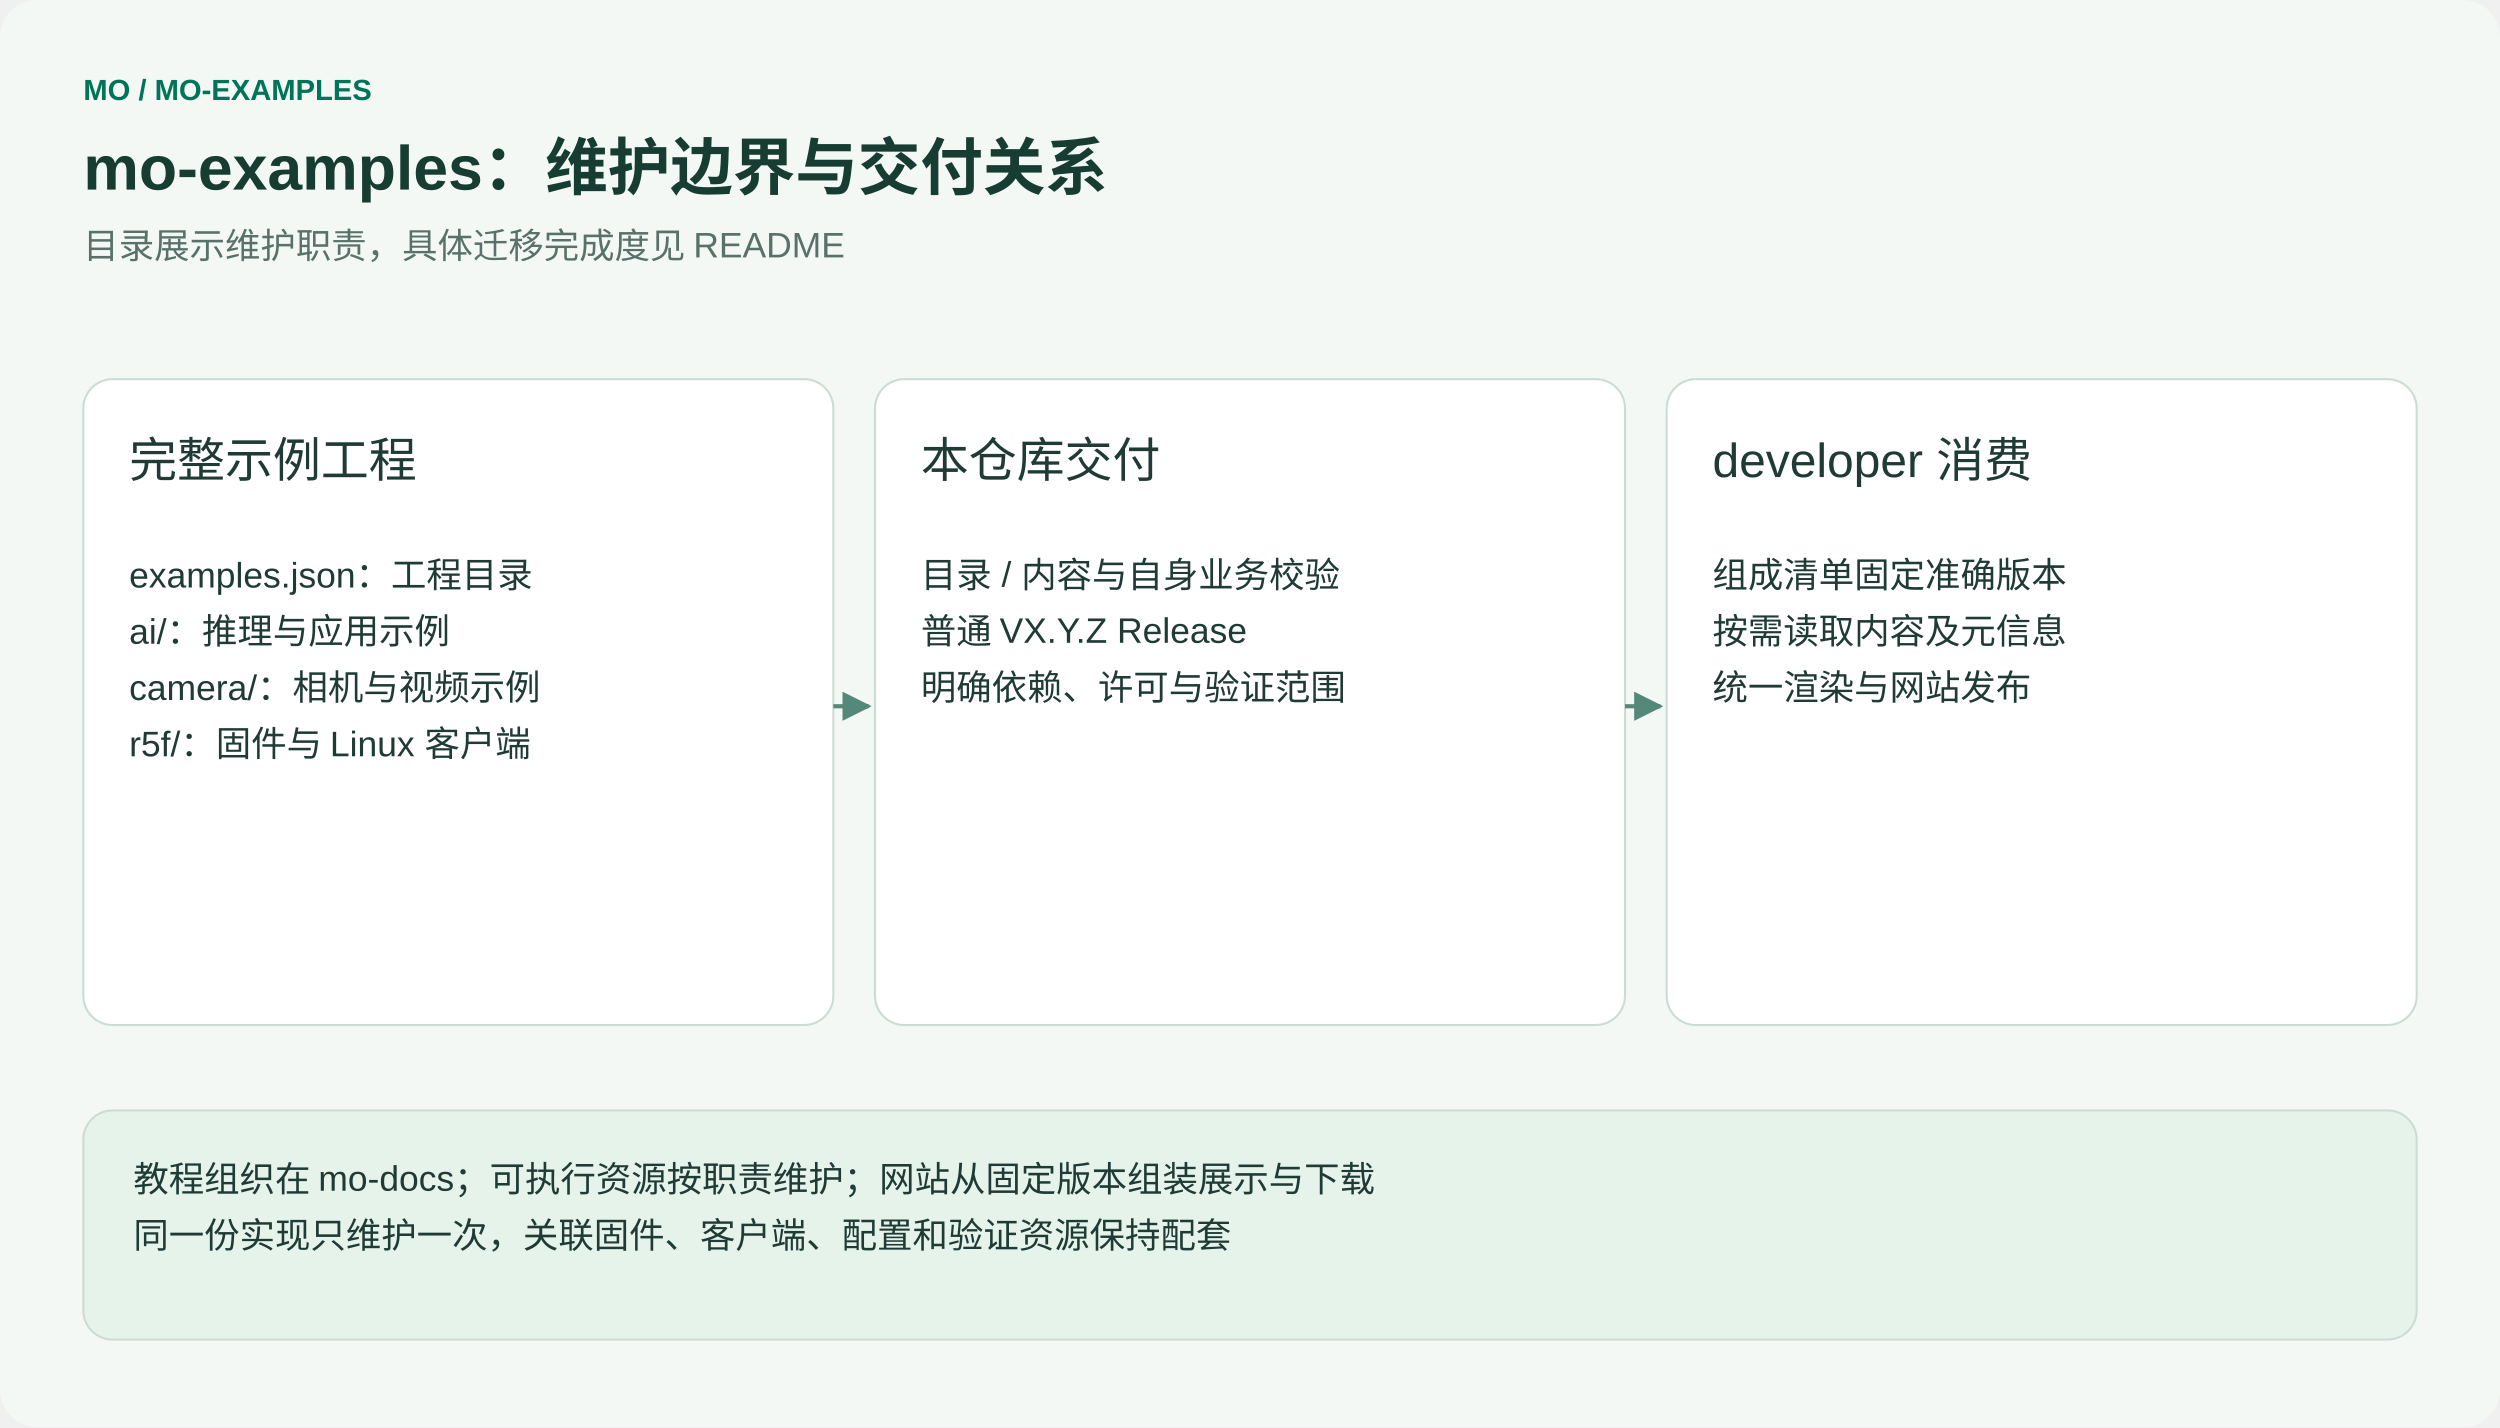
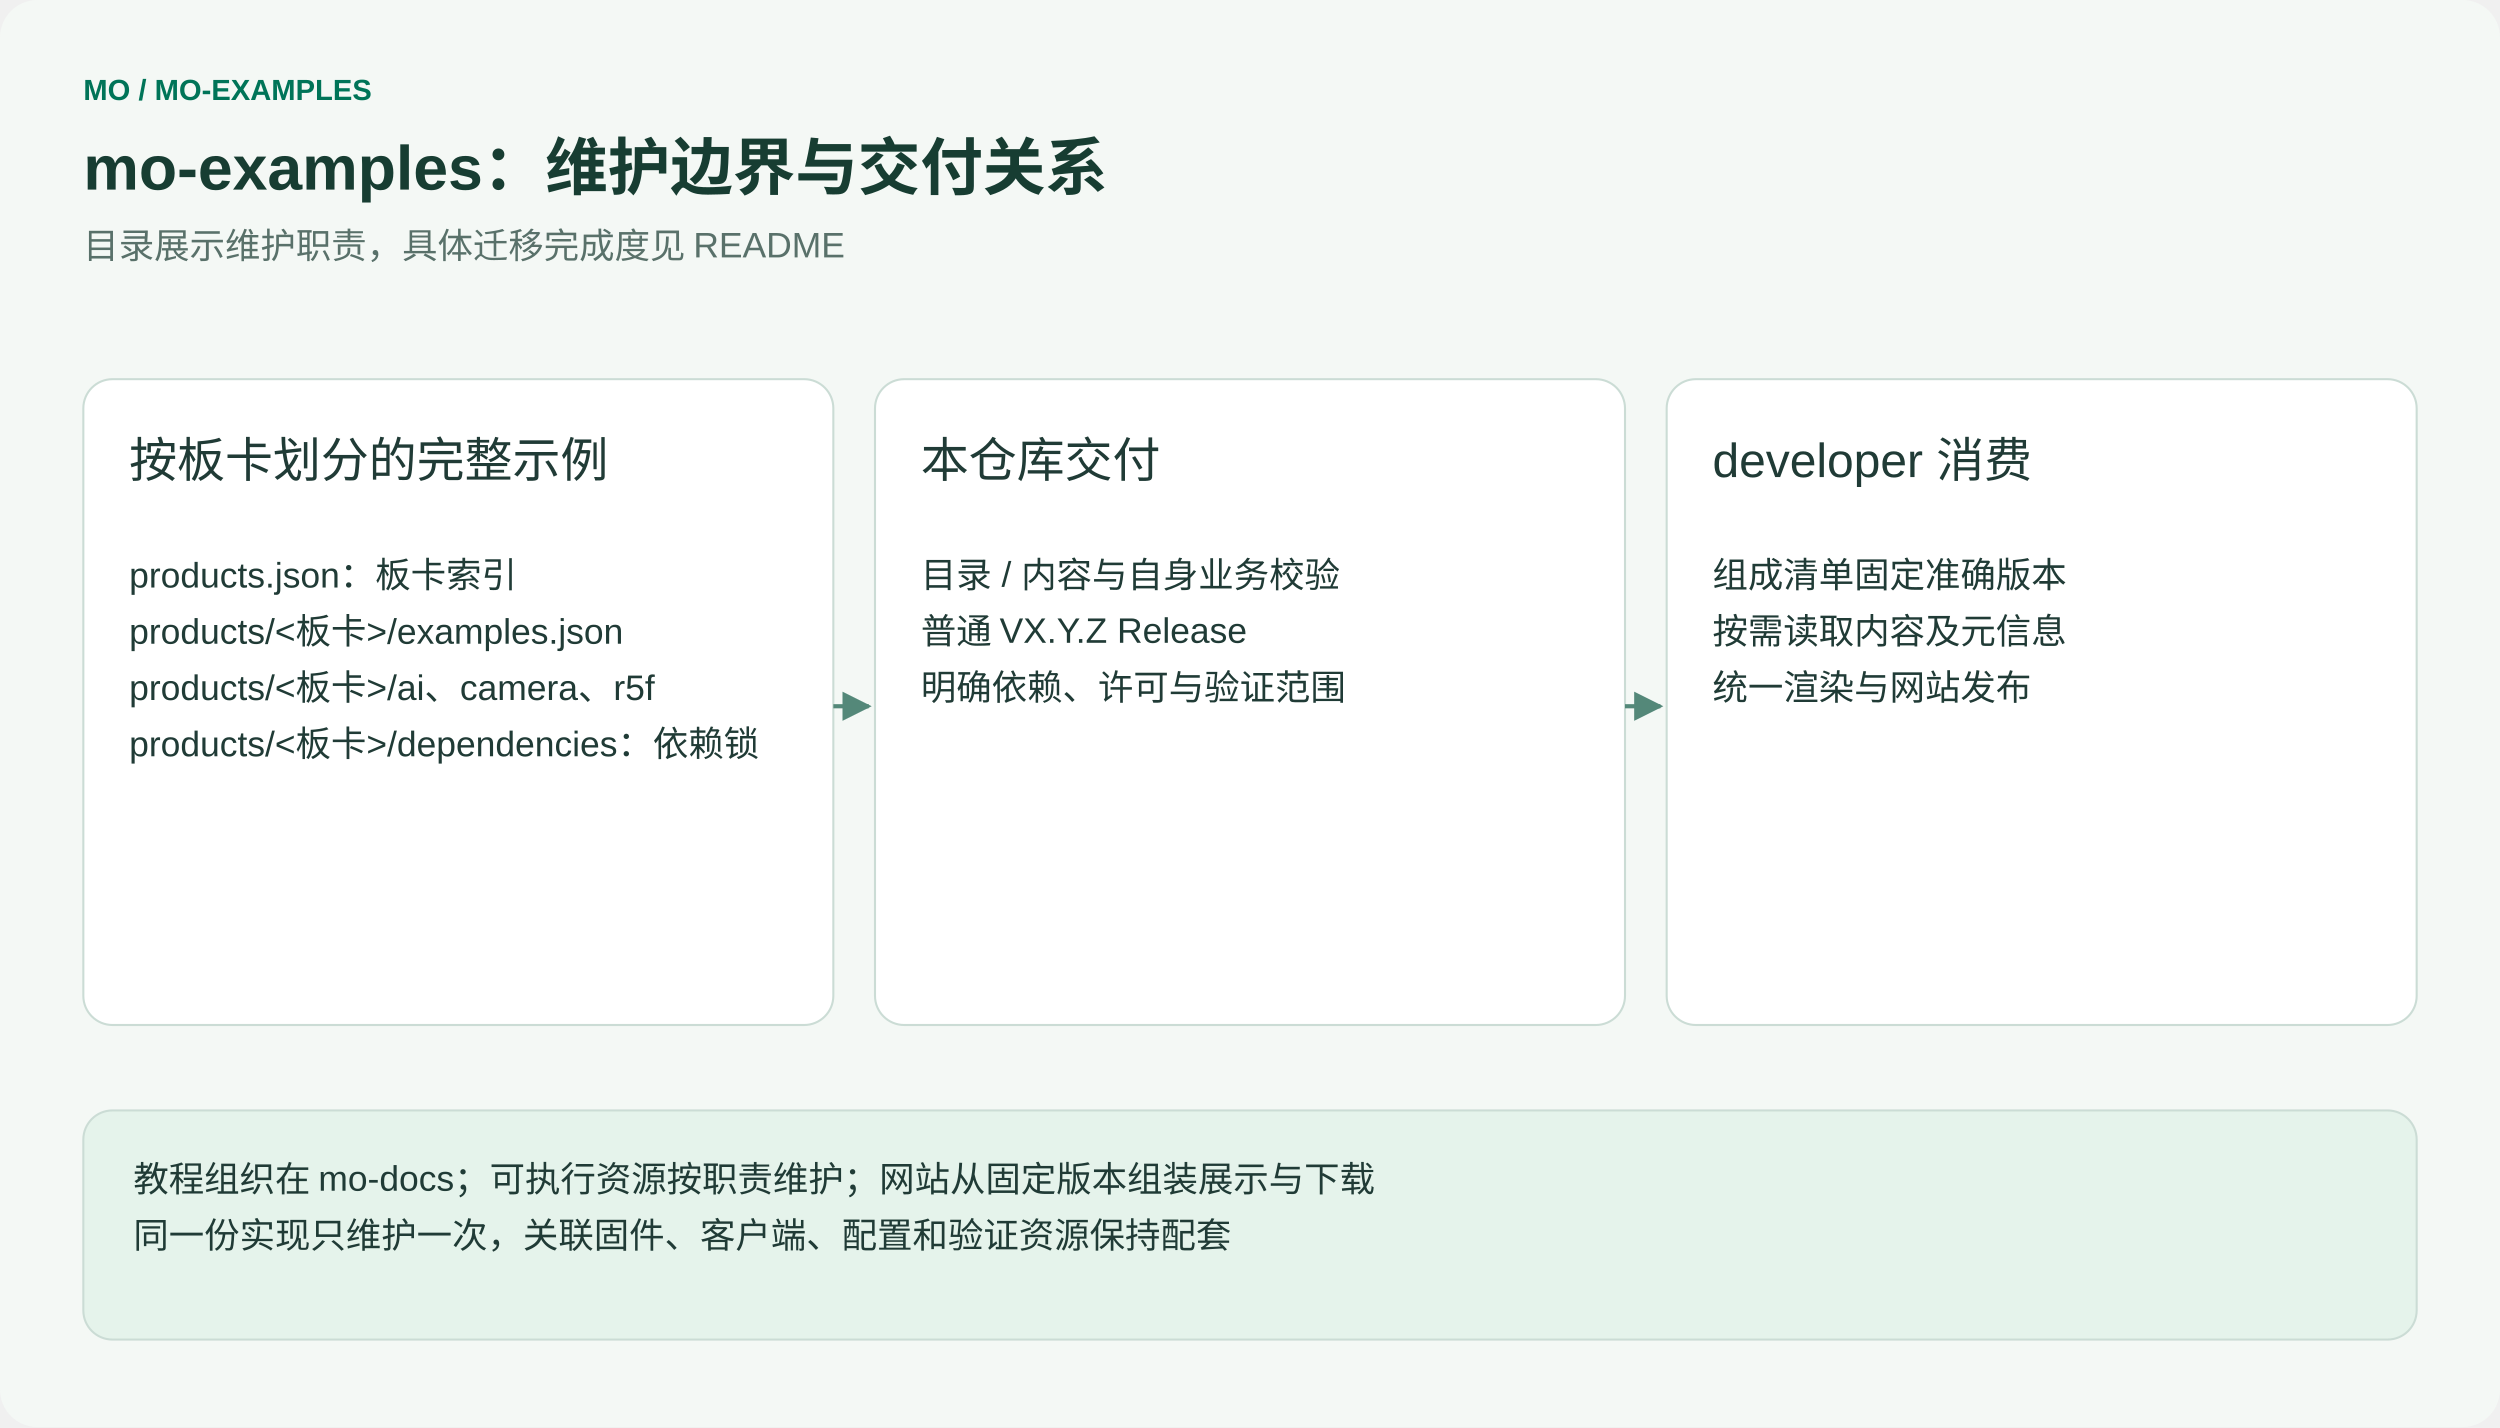
<svg xmlns="http://www.w3.org/2000/svg" viewBox="0 0 1200 685" role="img" aria-labelledby="title desc">
  <defs>
    <marker id="arrow" viewBox="0 0 10 10" refX="9" refY="5" markerWidth="7" markerHeight="7" orient="auto">
      <path d="M0 0 10 5 0 10z" fill="#548879" />
    </marker>
  </defs>
  <rect width="1200" height="685" rx="18" fill="#f4f8f5" />
  <g font-family="Arial, Noto Sans CJK SC, Microsoft YaHei, sans-serif">
    <text x="40" y="48" font-size="14" fill="#007458" font-weight="700">MO / MO-EXAMPLES</text>
    <text x="40" y="91" font-size="30" fill="#173d32" font-weight="700">mo-examples：维护边界与交付关系</text>
    <text x="40" y="124" font-size="17" fill="#59716a" font-weight="400">目录展示维护职责，具体迁移完成度见 README</text>
    <rect x="40" y="182" width="360" height="310" rx="14" fill="#fff" stroke="#cbdcd5" />
-     <text x="62" y="229" font-size="23" fill="#203b36" font-weight="400">完整示例工程</text>
-     <text x="62" y="282" font-size="17" fill="#203b36" font-weight="400">examples.json：工程目录</text>
-     <text x="62" y="309" font-size="17" fill="#203b36" font-weight="400">ai/：推理与应用示例</text>
-     <text x="62" y="336" font-size="17" fill="#203b36" font-weight="400">camera/：相机与视频示例</text>
-     <text x="62" y="363" font-size="17" fill="#203b36" font-weight="400">r5f/：固件与 Linux 客户端</text>
+     <text x="62" y="229" font-size="23" fill="#203b36" font-weight="400">按板卡划分的完整示例</text>
+     <text x="62" y="282" font-size="17" fill="#203b36" font-weight="400">products.json：板卡索引</text>
+     <text x="62" y="309" font-size="17" fill="#203b36" font-weight="400">products/&lt;板卡&gt;/examples.json</text>
+     <text x="62" y="336" font-size="17" fill="#203b36" font-weight="400">products/&lt;板卡&gt;/ai、camera、r5f</text>
+     <text x="62" y="363" font-size="17" fill="#203b36" font-weight="400">products/&lt;板卡&gt;/dependencies：依赖锁</text>
    <path d="M400 339h17" fill="none" stroke="#548879" stroke-width="2" marker-end="url(#arrow)" />
    <rect x="420" y="182" width="360" height="310" rx="14" fill="#fff" stroke="#cbdcd5" />
    <text x="442" y="229" font-size="23" fill="#203b36" font-weight="400">本仓库交付</text>
    <text x="442" y="282" font-size="17" fill="#203b36" font-weight="400">目录 / 内容与自身业务校验</text>
    <text x="442" y="309" font-size="17" fill="#203b36" font-weight="400">普通 VX.Y.Z Release</text>
    <text x="442" y="336" font-size="17" fill="#203b36" font-weight="400">明确依赖、许可与验证范围</text>
    <path d="M780 339h17" fill="none" stroke="#548879" stroke-width="2" marker-end="url(#arrow)" />
    <rect x="800" y="182" width="360" height="310" rx="14" fill="#fff" stroke="#cbdcd5" />
    <text x="822" y="229" font-size="23" fill="#203b36" font-weight="400">developer 消费</text>
    <text x="822" y="282" font-size="17" fill="#203b36" font-weight="400">组成清单固定准确版本</text>
    <text x="822" y="309" font-size="17" fill="#203b36" font-weight="400">按需读取内容及元信息</text>
    <text x="822" y="336" font-size="17" fill="#203b36" font-weight="400">统一渲染与网站发布</text>
    <rect x="40" y="533" width="1120" height="110" rx="14" fill="#e5f3eb" stroke="#cbdcd5" />
    <text x="64" y="572" font-size="17" fill="#203b36" font-weight="400">教程组织在 mo-docs；可执行资源按职责维护；网站从固定版本组装展示与下载</text>
    <text x="64" y="599" font-size="17" fill="#203b36" font-weight="400">同一份实现只维护一次，关联固件、客户端、配置和验证资源保持配套</text>
  </g>
</svg>
